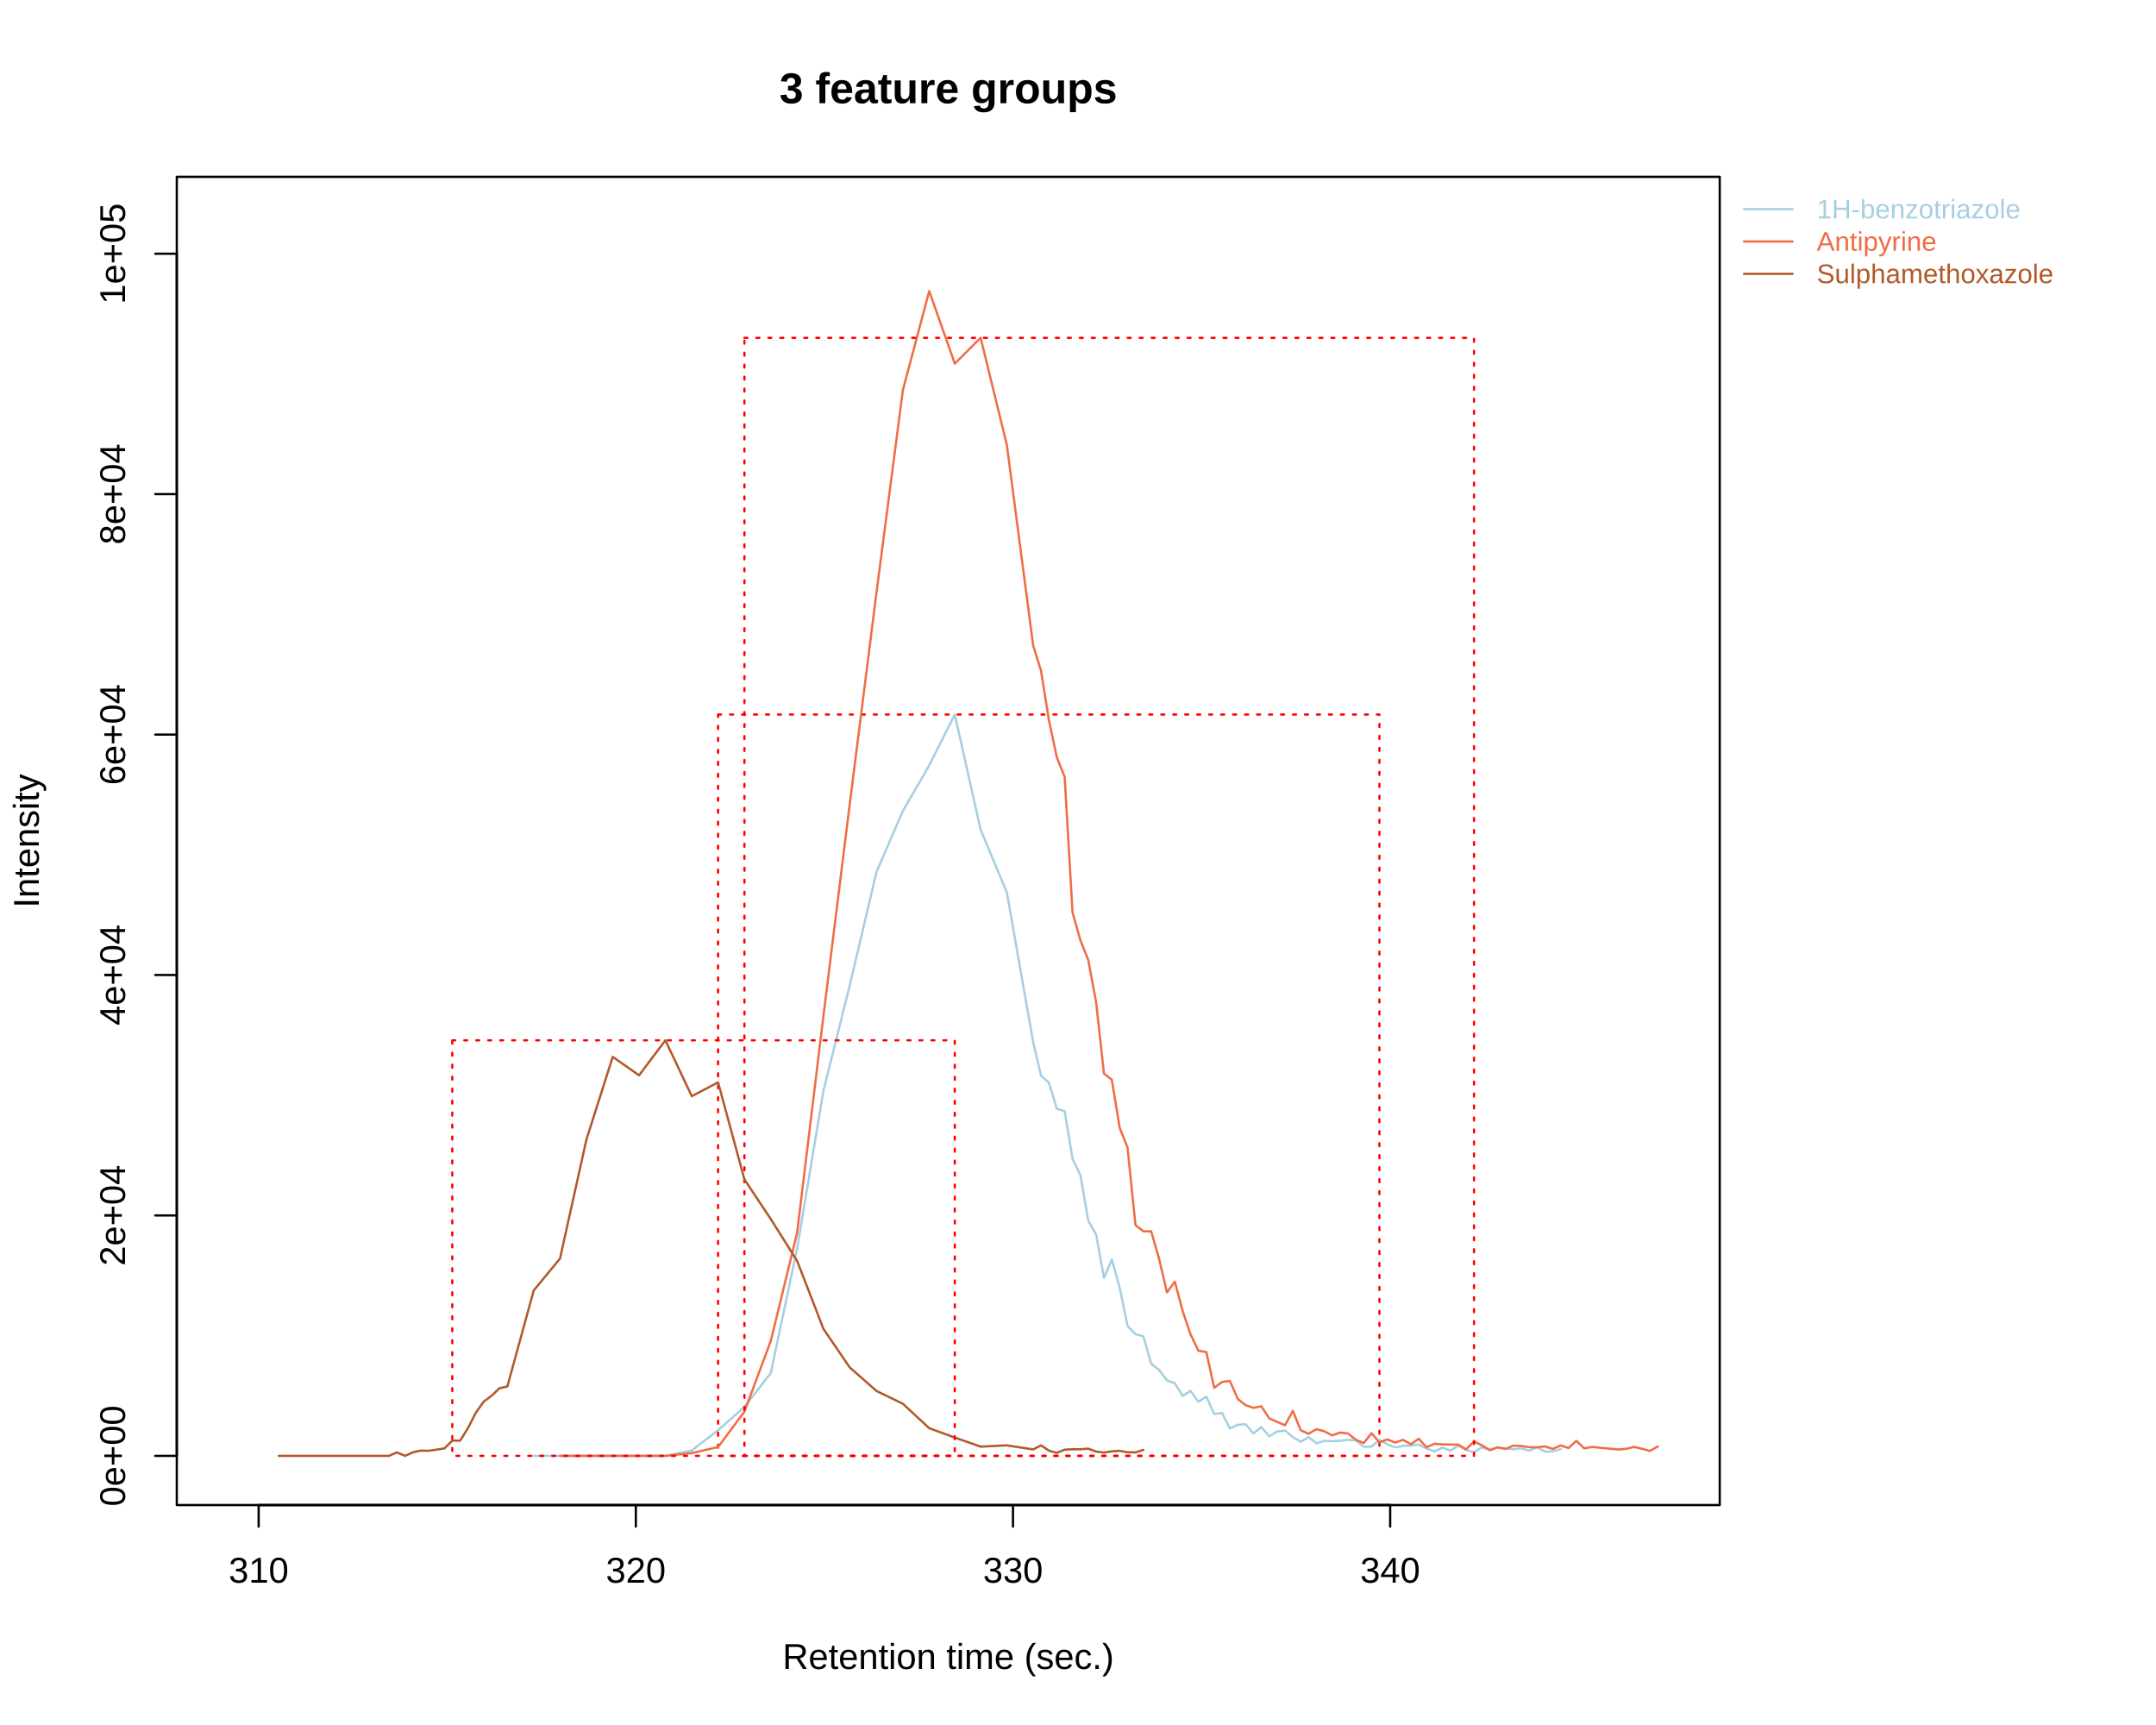
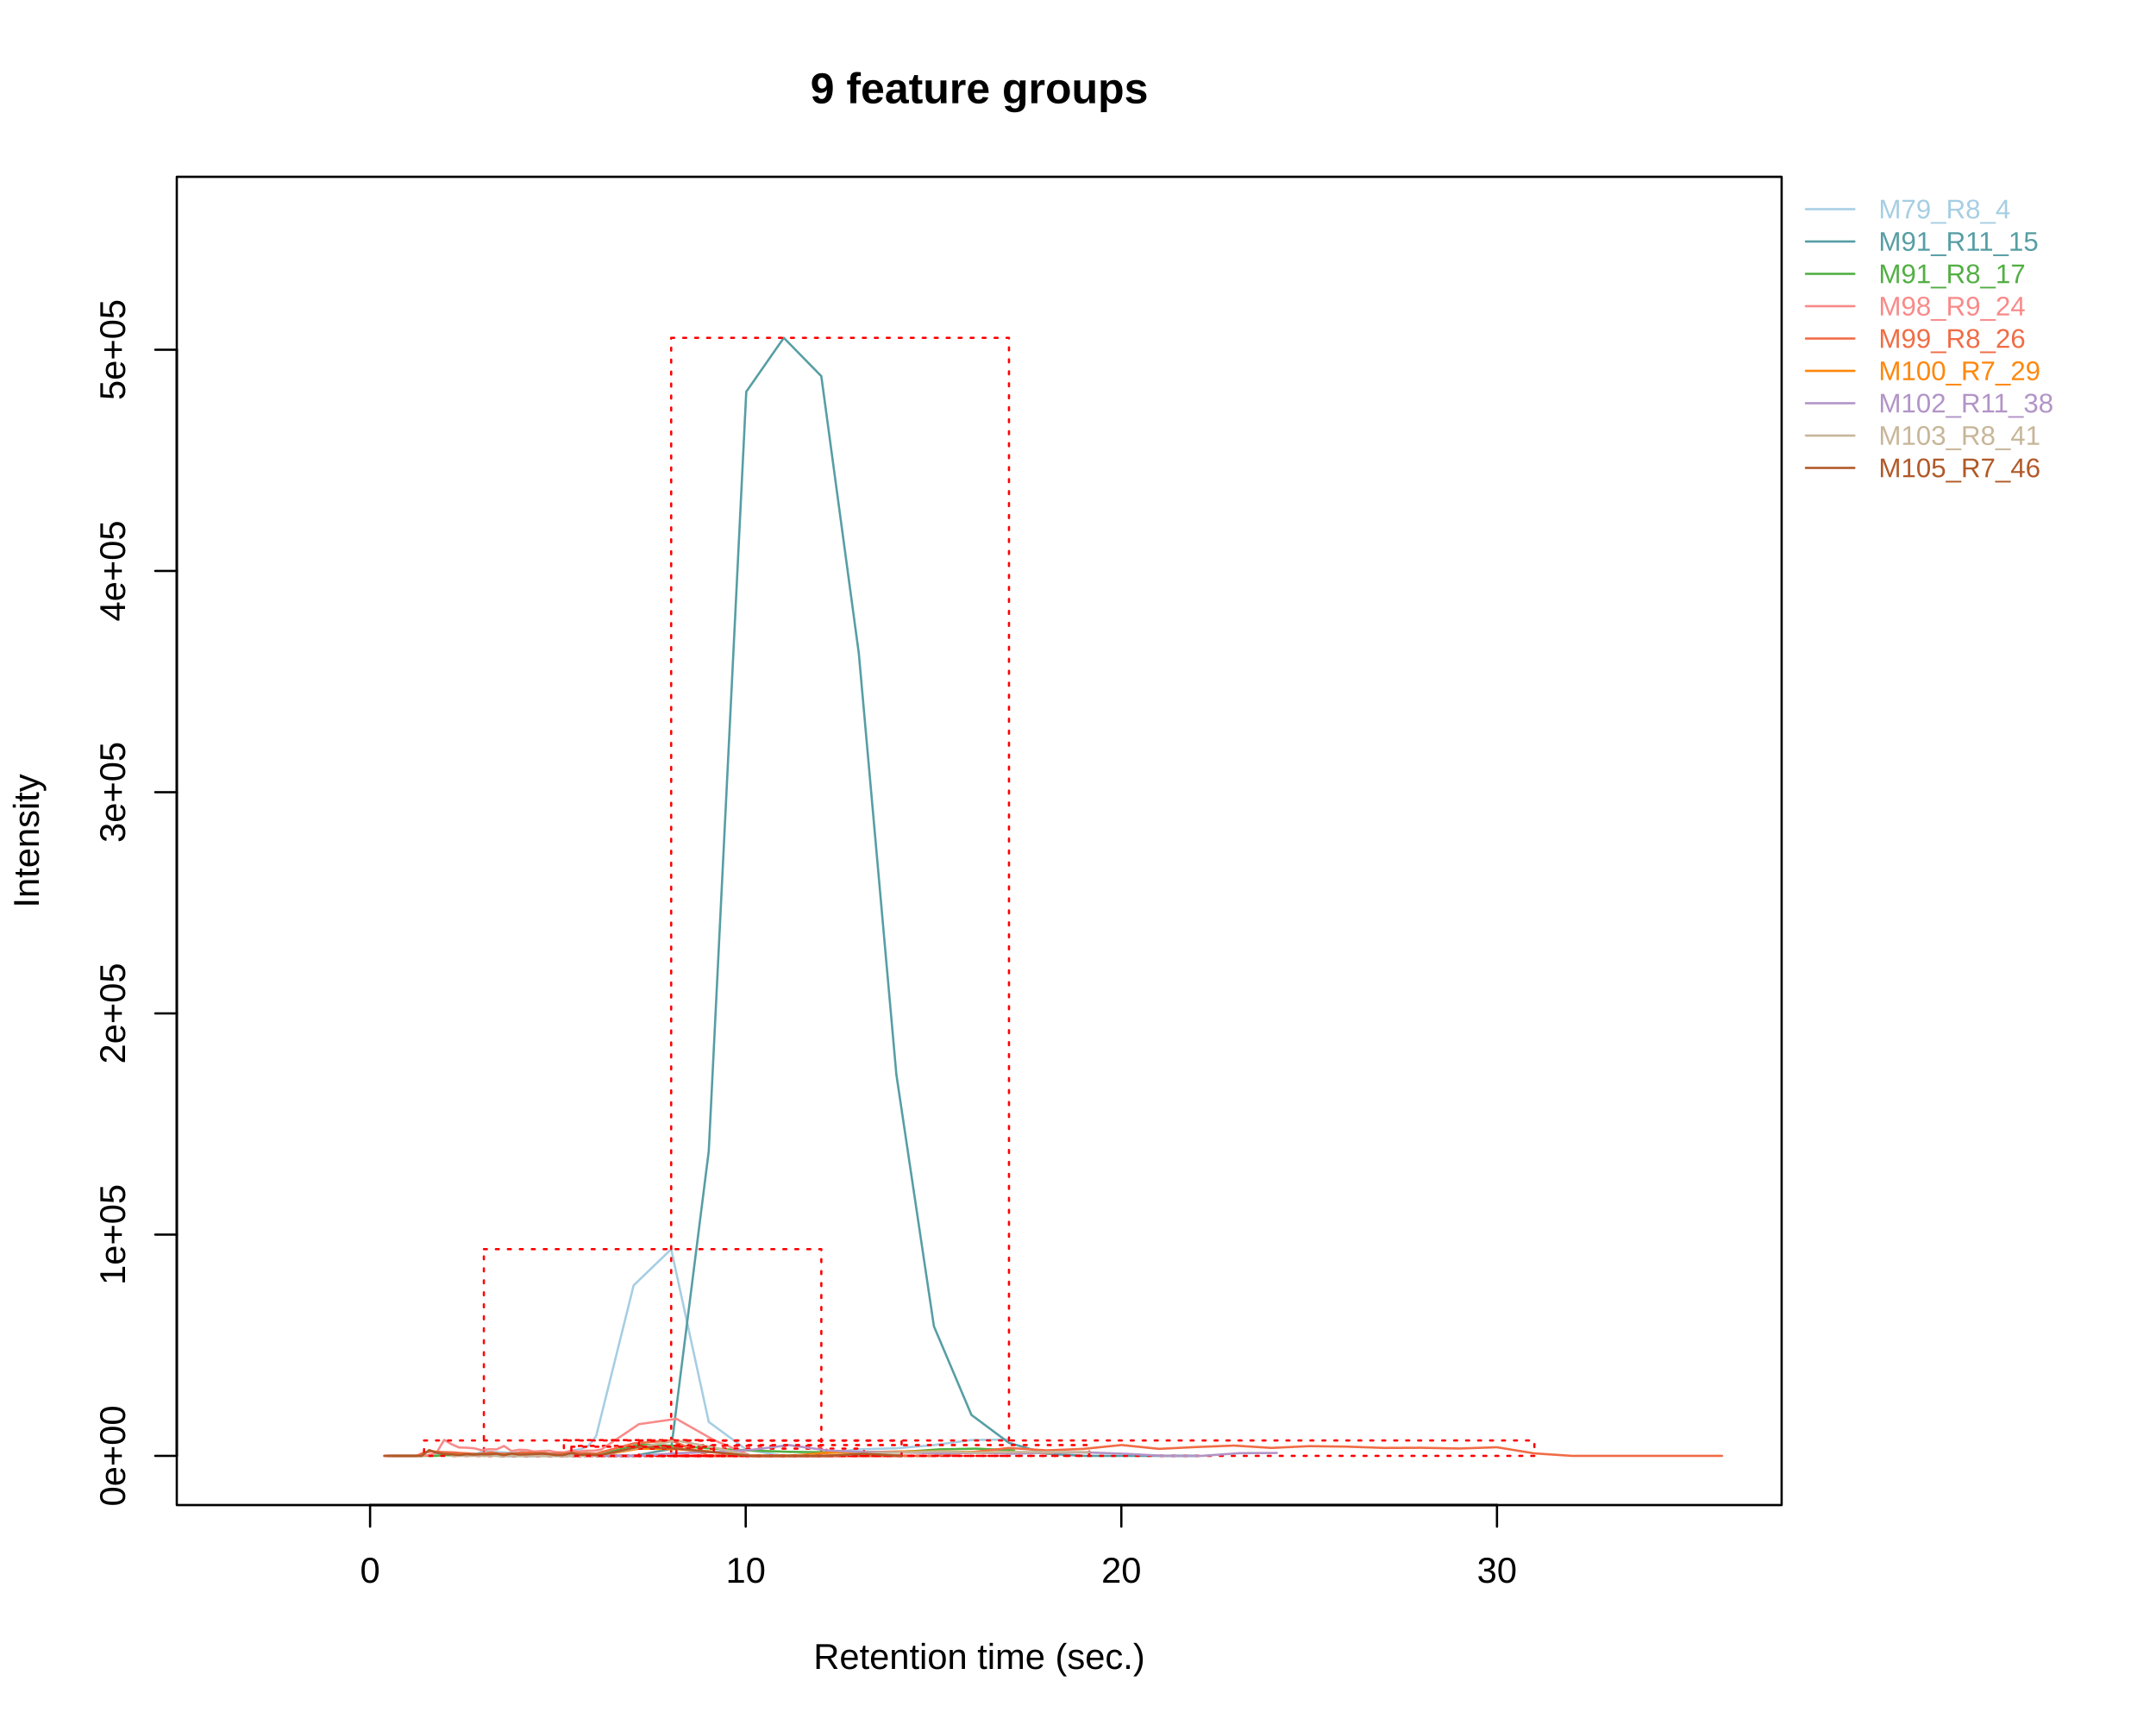
<svg xmlns="http://www.w3.org/2000/svg" viewBox="0 0 720.00 576.00">
  <defs>
    <style type="text/css">
    line, polyline, polygon, path, rect, circle {
      fill: none;
      stroke: #000000;
      stroke-linecap: round;
      stroke-linejoin: round;
      stroke-miterlimit: 10.00;
    }
  </style>
  </defs>
  <rect width="100%" height="100%" style="stroke: none; fill: #FFFFFF;" />
-   <line x1="86.38" y1="502.56" x2="464.25" y2="502.56" style="stroke-width: 0.75;" />
-   <line x1="86.38" y1="502.56" x2="86.38" y2="509.76" style="stroke-width: 0.75;" />
-   <line x1="212.34" y1="502.56" x2="212.34" y2="509.76" style="stroke-width: 0.75;" />
-   <line x1="338.29" y1="502.56" x2="338.29" y2="509.76" style="stroke-width: 0.75;" />
-   <line x1="464.25" y1="502.56" x2="464.25" y2="509.76" style="stroke-width: 0.75;" />
-   <text x="76.38" y="528.48" style="font-size: 12.00px; font-family: Liberation Sans;" textLength="20.02px" lengthAdjust="spacingAndGlyphs">310</text>
-   <text x="202.33" y="528.48" style="font-size: 12.00px; font-family: Liberation Sans;" textLength="20.02px" lengthAdjust="spacingAndGlyphs">320</text>
-   <text x="328.28" y="528.48" style="font-size: 12.00px; font-family: Liberation Sans;" textLength="20.02px" lengthAdjust="spacingAndGlyphs">330</text>
-   <text x="454.24" y="528.48" style="font-size: 12.00px; font-family: Liberation Sans;" textLength="20.02px" lengthAdjust="spacingAndGlyphs">340</text>
-   <line x1="59.04" y1="486.13" x2="59.04" y2="84.72" style="stroke-width: 0.75;" />
+   <line x1="123.59" y1="502.56" x2="499.92" y2="502.56" style="stroke-width: 0.75;" />
+   <line x1="123.59" y1="502.56" x2="123.59" y2="509.76" style="stroke-width: 0.75;" />
+   <line x1="249.03" y1="502.56" x2="249.03" y2="509.76" style="stroke-width: 0.75;" />
+   <line x1="374.47" y1="502.56" x2="374.47" y2="509.76" style="stroke-width: 0.75;" />
+   <line x1="499.92" y1="502.56" x2="499.92" y2="509.76" style="stroke-width: 0.75;" />
+   <text x="120.25" y="528.48" style="font-size: 12.00px; font-family: Liberation Sans;" textLength="6.67px" lengthAdjust="spacingAndGlyphs">0</text>
+   <text x="242.36" y="528.48" style="font-size: 12.00px; font-family: Liberation Sans;" textLength="13.34px" lengthAdjust="spacingAndGlyphs">10</text>
+   <text x="367.80" y="528.48" style="font-size: 12.00px; font-family: Liberation Sans;" textLength="13.34px" lengthAdjust="spacingAndGlyphs">20</text>
+   <text x="493.24" y="528.48" style="font-size: 12.00px; font-family: Liberation Sans;" textLength="13.34px" lengthAdjust="spacingAndGlyphs">30</text>
+   <line x1="59.04" y1="486.13" x2="59.04" y2="116.78" style="stroke-width: 0.75;" />
  <line x1="59.04" y1="486.13" x2="51.84" y2="486.13" style="stroke-width: 0.75;" />
-   <line x1="59.04" y1="405.85" x2="51.84" y2="405.85" style="stroke-width: 0.75;" />
-   <line x1="59.04" y1="325.57" x2="51.84" y2="325.57" style="stroke-width: 0.75;" />
-   <line x1="59.04" y1="245.28" x2="51.84" y2="245.28" style="stroke-width: 0.75;" />
-   <line x1="59.04" y1="165.00" x2="51.84" y2="165.00" style="stroke-width: 0.75;" />
-   <line x1="59.04" y1="84.72" x2="51.84" y2="84.72" style="stroke-width: 0.75;" />
+   <line x1="59.04" y1="412.26" x2="51.84" y2="412.26" style="stroke-width: 0.75;" />
+   <line x1="59.04" y1="338.39" x2="51.84" y2="338.39" style="stroke-width: 0.75;" />
+   <line x1="59.04" y1="264.52" x2="51.84" y2="264.52" style="stroke-width: 0.75;" />
+   <line x1="59.04" y1="190.65" x2="51.84" y2="190.65" style="stroke-width: 0.75;" />
+   <line x1="59.04" y1="116.78" x2="51.84" y2="116.78" style="stroke-width: 0.75;" />
  <text transform="translate(41.76,502.98) rotate(-90)" style="font-size: 12.00px; font-family: Liberation Sans;" textLength="33.70px" lengthAdjust="spacingAndGlyphs">0e+00</text>
-   <text transform="translate(41.76,422.70) rotate(-90)" style="font-size: 12.00px; font-family: Liberation Sans;" textLength="33.70px" lengthAdjust="spacingAndGlyphs">2e+04</text>
-   <text transform="translate(41.76,342.42) rotate(-90)" style="font-size: 12.00px; font-family: Liberation Sans;" textLength="33.70px" lengthAdjust="spacingAndGlyphs">4e+04</text>
-   <text transform="translate(41.76,262.14) rotate(-90)" style="font-size: 12.00px; font-family: Liberation Sans;" textLength="33.70px" lengthAdjust="spacingAndGlyphs">6e+04</text>
-   <text transform="translate(41.76,181.85) rotate(-90)" style="font-size: 12.00px; font-family: Liberation Sans;" textLength="33.70px" lengthAdjust="spacingAndGlyphs">8e+04</text>
-   <text transform="translate(41.76,101.57) rotate(-90)" style="font-size: 12.00px; font-family: Liberation Sans;" textLength="33.70px" lengthAdjust="spacingAndGlyphs">1e+05</text>
-   <polyline points="59.04,502.56 574.31,502.56 574.31,59.04 59.04,59.04 59.04,502.56 " style="stroke-width: 0.75;" />
+   <text transform="translate(41.76,429.11) rotate(-90)" style="font-size: 12.00px; font-family: Liberation Sans;" textLength="33.70px" lengthAdjust="spacingAndGlyphs">1e+05</text>
+   <text transform="translate(41.76,355.24) rotate(-90)" style="font-size: 12.00px; font-family: Liberation Sans;" textLength="33.70px" lengthAdjust="spacingAndGlyphs">2e+05</text>
+   <text transform="translate(41.76,281.37) rotate(-90)" style="font-size: 12.00px; font-family: Liberation Sans;" textLength="33.70px" lengthAdjust="spacingAndGlyphs">3e+05</text>
+   <text transform="translate(41.76,207.50) rotate(-90)" style="font-size: 12.00px; font-family: Liberation Sans;" textLength="33.70px" lengthAdjust="spacingAndGlyphs">4e+05</text>
+   <text transform="translate(41.76,133.63) rotate(-90)" style="font-size: 12.00px; font-family: Liberation Sans;" textLength="33.70px" lengthAdjust="spacingAndGlyphs">5e+05</text>
+   <polyline points="59.04,502.56 594.98,502.56 594.98,59.04 59.04,59.04 59.04,502.56 " style="stroke-width: 0.75;" />
  <defs>
-     <clipPath id="cpMC4wMHw2MDQuNTV8NTc2LjAwfDAuMDA=">
-       <rect x="0.00" y="0.00" width="604.55" height="576.00" />
+     <clipPath id="cpMC4wMHw2MjUuMjJ8NTc2LjAwfDAuMDA=">
+       <rect x="0.00" y="0.00" width="625.22" height="576.00" />
    </clipPath>
  </defs>
-   <g clip-path="url(#cpMC4wMHw2MDQuNTV8NTc2LjAwfDAuMDA=)">
-     <text x="260.29" y="34.47" style="font-size: 14.40px; font-weight: bold; font-family: Liberation Sans;" textLength="112.77px" lengthAdjust="spacingAndGlyphs">3 feature groups</text>
+   <g clip-path="url(#cpMC4wMHw2MjUuMjJ8NTc2LjAwfDAuMDA=)">
+     <text x="270.63" y="34.47" style="font-size: 14.40px; font-weight: bold; font-family: Liberation Sans;" textLength="112.77px" lengthAdjust="spacingAndGlyphs">9 feature groups</text>
  </g>
-   <g clip-path="url(#cpMC4wMHw2MDQuNTV8NTc2LjAwfDAuMDA=)">
-     <text x="261.33" y="557.28" style="font-size: 12.00px; font-family: Liberation Sans;" textLength="110.69px" lengthAdjust="spacingAndGlyphs">Retention time (sec.)</text>
+   <g clip-path="url(#cpMC4wMHw2MjUuMjJ8NTc2LjAwfDAuMDA=)">
+     <text x="271.67" y="557.28" style="font-size: 12.00px; font-family: Liberation Sans;" textLength="110.69px" lengthAdjust="spacingAndGlyphs">Retention time (sec.)</text>
  </g>
-   <g clip-path="url(#cpMC4wMHw2MDQuNTV8NTc2LjAwfDAuMDA=)">
+   <g clip-path="url(#cpMC4wMHw2MjUuMjJ8NTc2LjAwfDAuMDA=)">
    <text transform="translate(12.96,303.14) rotate(-90)" style="font-size: 12.00px; font-family: Liberation Sans;" textLength="44.67px" lengthAdjust="spacingAndGlyphs">Intensity</text>
  </g>
  <defs>
-     <clipPath id="cpNTkuMDR8NTc0LjMxfDUwMi41Nnw1OS4wNA==">
-       <rect x="59.04" y="59.04" width="515.27" height="443.52" />
+     <clipPath id="cpNTkuMDR8NTk0Ljk4fDUwMi41Nnw1OS4wNA==">
+       <rect x="59.04" y="59.04" width="535.94" height="443.52" />
    </clipPath>
  </defs>
-   <polyline points="178.23,486.13 222.21,486.13 231.02,484.32 239.81,477.58 248.60,469.77 257.38,458.53 266.18,417.04 274.99,364.20 283.78,328.99 292.72,291.14 301.53,270.75 310.32,255.56 318.85,238.59 327.49,277.06 336.24,298.01 345.03,347.97 347.66,359.21 350.29,361.53 352.92,370.24 355.54,371.02 358.17,386.92 360.80,392.38 363.42,407.57 366.05,412.24 368.67,426.68 371.30,420.56 373.94,430.03 376.55,442.78 379.19,445.51 381.82,446.18 384.44,455.34 387.07,457.44 389.70,460.91 392.33,461.90 394.96,466.14 397.58,464.41 400.21,468.07 402.85,466.35 405.48,472.15 408.10,471.81 410.73,477.01 413.35,475.74 415.97,475.58 418.60,478.63 421.23,476.52 423.86,479.58 426.49,478.02 429.12,477.67 431.75,479.86 434.37,481.44 437.01,479.87 439.64,481.96 442.26,481.14 444.89,481.22 447.52,481.11 450.14,480.77 452.77,480.96 455.41,483.10 458.02,483.02 460.66,480.83 463.29,482.28 465.92,483.29 468.56,482.81 471.17,482.70 473.79,482.33 476.42,483.68 479.11,484.66 481.74,483.36 484.37,484.40 487.00,482.73 489.61,484.14 492.25,484.93 494.86,483.26 497.50,484.16 500.13,483.36 502.76,483.63 505.40,483.93 508.03,483.63 510.66,484.38 513.28,483.23 515.91,484.72 518.55,484.66 521.18,483.87 " style="stroke-width: 0.75; stroke: #A6CEE3;" clip-path="url(#cpNTkuMDR8NTc0LjMxfDUwMi41Nnw1OS4wNA==)" />
-   <rect x="239.81" y="238.59" width="220.85" height="247.55" style="stroke-width: 0.75; stroke: #FF0000; stroke-dasharray: 1.00,3.00;" clip-path="url(#cpNTkuMDR8NTc0LjMxfDUwMi41Nnw1OS4wNA==)" />
-   <polyline points="187.02,486.13 222.21,486.13 231.02,485.20 239.81,483.19 248.60,471.36 257.38,447.85 266.18,411.77 274.99,339.20 283.78,268.45 292.72,197.74 301.53,130.19 310.32,97.19 318.85,121.41 327.49,112.80 336.24,148.59 345.03,215.53 347.66,224.02 350.29,240.50 352.92,252.86 355.54,259.38 358.17,304.64 360.80,313.96 363.42,320.52 366.05,334.69 368.67,358.47 371.30,360.55 373.94,376.64 376.55,383.21 379.19,409.08 381.82,411.13 384.44,411.18 387.07,420.27 389.70,431.56 392.33,427.96 394.96,437.80 397.58,445.54 400.21,451.03 402.85,451.47 405.48,463.41 408.10,461.44 410.73,461.12 413.35,467.12 415.97,469.21 418.60,470.09 421.23,469.58 423.86,473.59 426.49,474.78 429.12,475.92 431.75,471.09 434.37,477.58 437.01,478.76 439.64,477.21 442.26,477.93 444.89,479.29 447.52,478.35 450.14,478.65 452.77,480.74 455.41,481.86 458.02,478.59 460.66,481.59 463.29,480.64 465.92,481.69 468.56,480.80 471.17,482.26 473.79,480.42 476.42,483.26 479.11,482.09 481.74,482.31 484.37,482.34 487.00,482.39 489.61,483.97 492.25,481.30 494.86,482.60 497.50,484.21 500.13,483.29 502.76,483.82 505.40,482.71 508.03,482.83 510.66,483.24 513.28,483.29 515.91,482.97 518.55,483.82 521.18,482.65 523.80,483.52 526.43,481.12 529.05,483.64 531.68,483.16 540.47,484.01 543.09,483.77 545.72,483.15 548.36,483.77 550.99,484.48 553.61,483.02 " style="stroke-width: 0.75; stroke: #F06C45;" clip-path="url(#cpNTkuMDR8NTc0LjMxfDUwMi41Nnw1OS4wNA==)" />
-   <rect x="248.60" y="112.80" width="243.65" height="373.33" style="stroke-width: 0.75; stroke: #FF0000; stroke-dasharray: 1.00,3.00;" clip-path="url(#cpNTkuMDR8NTc0LjMxfDUwMi41Nnw1OS4wNA==)" />
-   <polyline points="93.12,486.13 129.90,486.13 132.53,484.98 135.27,486.13 137.90,484.95 140.53,484.38 143.16,484.43 145.79,484.06 148.42,483.63 151.04,481.06 153.67,481.04 156.30,476.84 158.92,471.70 161.55,468.01 164.17,466.06 166.80,463.54 169.44,462.96 178.23,430.91 187.02,420.24 195.82,380.58 204.62,352.90 213.42,359.06 222.21,347.37 231.02,366.03 239.81,361.41 248.60,393.82 257.38,407.02 266.18,420.99 274.99,443.74 283.78,456.62 292.72,464.47 301.53,468.74 310.32,476.90 318.85,480.02 327.49,483.05 336.24,482.63 345.03,483.98 347.66,482.62 350.29,484.40 352.92,485.12 355.54,484.06 358.17,483.92 360.80,483.92 363.42,483.72 366.05,484.69 368.67,485.04 371.30,484.61 373.94,484.45 376.55,484.93 379.19,484.96 381.82,484.14 " style="stroke-width: 0.75; stroke: #B15928;" clip-path="url(#cpNTkuMDR8NTc0LjMxfDUwMi41Nnw1OS4wNA==)" />
-   <rect x="151.04" y="347.37" width="167.81" height="138.76" style="stroke-width: 0.75; stroke: #FF0000; stroke-dasharray: 1.00,3.00;" clip-path="url(#cpNTkuMDR8NTc0LjMxfDUwMi41Nnw1OS4wNA==)" />
+   <polyline points="129.12,486.13 139.12,486.13 141.61,485.86 144.11,485.78 146.60,485.77 149.10,485.72 151.61,485.95 154.11,485.56 156.60,485.87 159.10,485.42 161.59,484.53 164.10,484.85 166.60,484.91 169.10,485.03 171.59,485.19 174.09,484.83 176.60,485.01 179.09,485.19 181.59,484.98 184.09,485.42 186.58,485.46 189.08,485.06 191.58,484.25 194.08,483.87 196.58,482.68 199.08,479.55 211.61,429.20 224.14,417.12 236.69,474.80 249.22,484.03 261.75,486.13 274.28,485.33 286.81,483.94 299.34,483.61 311.89,482.53 324.42,480.85 336.95,480.65 " style="stroke-width: 0.75; stroke: #A6CEE3;" clip-path="url(#cpNTkuMDR8NTk0Ljk4fDUwMi41Nnw1OS4wNA==)" />
+   <rect x="161.59" y="417.12" width="112.69" height="69.01" style="stroke-width: 0.75; stroke: #FF0000; stroke-dasharray: 1.00,3.00;" clip-path="url(#cpNTkuMDR8NTk0Ljk4fDUwMi41Nnw1OS4wNA==)" />
+   <polyline points="161.59,486.13 164.10,485.98 166.60,486.13 194.08,486.13 196.58,485.98 199.08,486.13 211.61,486.13 224.14,483.83 236.69,384.39 249.22,130.80 261.75,112.80 274.28,125.61 286.81,218.23 299.34,358.76 311.89,442.89 324.42,472.47 336.95,481.80 349.48,485.40 362.02,486.13 399.61,486.13 " style="stroke-width: 0.75; stroke: #569EA4;" clip-path="url(#cpNTkuMDR8NTk0Ljk4fDUwMi41Nnw1OS4wNA==)" />
+   <rect x="224.14" y="112.80" width="112.81" height="373.33" style="stroke-width: 0.75; stroke: #FF0000; stroke-dasharray: 1.00,3.00;" clip-path="url(#cpNTkuMDR8NTk0Ljk4fDUwMi41Nnw1OS4wNA==)" />
+   <polyline points="130.84,486.13 145.83,486.13 148.34,485.88 150.83,485.91 153.33,485.75 155.82,485.87 158.32,485.47 160.82,485.65 163.31,485.82 165.82,485.90 168.32,485.72 170.81,485.46 173.32,485.77 175.82,485.57 178.32,485.60 180.81,485.71 183.32,485.55 185.82,485.62 188.31,485.44 190.81,485.48 193.31,485.35 195.80,485.18 198.30,485.40 200.80,485.50 213.34,482.40 225.87,482.80 238.40,483.75 250.95,484.37 263.48,484.78 276.01,484.94 288.54,484.95 301.08,484.85 313.61,483.96 326.14,483.73 338.68,484.29 " style="stroke-width: 0.75; stroke: #52AF43;" clip-path="url(#cpNTkuMDR8NTk0Ljk4fDUwMi41Nnw1OS4wNA==)" />
+   <rect x="193.31" y="482.80" width="82.71" height="3.33" style="stroke-width: 0.75; stroke: #FF0000; stroke-dasharray: 1.00,3.00;" clip-path="url(#cpNTkuMDR8NTk0Ljk4fDUwMi41Nnw1OS4wNA==)" />
+   <polyline points="128.34,486.13 140.83,486.13 143.33,485.92 145.83,485.01 148.34,480.80 150.83,482.26 153.33,483.35 155.82,483.40 158.32,483.61 160.82,484.23 163.31,483.91 165.82,483.97 168.32,482.83 170.81,484.54 173.32,484.09 175.82,484.17 178.32,484.67 180.81,484.53 183.32,484.42 185.82,484.91 188.31,484.98 190.81,484.39 193.31,484.72 195.80,484.37 198.30,484.42 200.80,484.01 213.34,475.56 225.87,473.76 238.40,480.87 250.95,486.13 301.08,486.13 " style="stroke-width: 0.75; stroke: #F88A89;" clip-path="url(#cpNTkuMDR8NTk0Ljk4fDUwMi41Nnw1OS4wNA==)" />
+   <rect x="188.31" y="480.87" width="50.09" height="5.26" style="stroke-width: 0.75; stroke: #FF0000; stroke-dasharray: 1.00,3.00;" clip-path="url(#cpNTkuMDR8NTk0Ljk4fDUwMi41Nnw1OS4wNA==)" />
+   <polyline points="129.12,486.13 139.12,486.13 141.61,485.00 144.11,484.65 146.60,484.83 149.10,484.91 151.61,484.99 154.11,485.19 156.60,485.31 159.10,485.58 161.59,485.32 164.10,484.94 166.60,485.42 169.10,485.44 171.59,485.34 174.09,484.98 176.60,485.00 179.09,485.11 181.59,485.11 184.09,485.49 186.58,485.25 189.08,485.32 191.58,485.07 194.08,485.30 196.58,485.29 199.08,485.38 211.61,481.98 224.14,480.99 236.69,486.13 311.89,486.13 324.42,484.91 336.95,483.50 349.48,484.30 362.02,483.79 374.55,482.51 387.08,483.80 399.61,483.18 412.14,482.70 424.67,483.48 437.22,482.89 449.75,483.05 462.28,483.48 474.81,483.43 487.35,483.67 499.88,483.26 512.41,485.30 524.94,486.13 575.07,486.13 " style="stroke-width: 0.75; stroke: #F06C45;" clip-path="url(#cpNTkuMDR8NTk0Ljk4fDUwMi41Nnw1OS4wNA==)" />
+   <rect x="141.61" y="480.99" width="370.80" height="5.15" style="stroke-width: 0.75; stroke: #FF0000; stroke-dasharray: 1.00,3.00;" clip-path="url(#cpNTkuMDR8NTk0Ljk4fDUwMi41Nnw1OS4wNA==)" />
+   <polyline points="150.83,485.73 153.33,485.76 155.82,485.90 158.32,485.86 160.82,485.93 163.31,485.83 165.82,485.76 168.32,485.73 170.81,485.89 173.32,485.82 175.82,485.99 178.32,485.92 180.81,485.91 183.32,486.13 185.82,485.91 188.31,485.99 190.81,486.00 193.31,486.13 195.80,485.98 198.30,485.84 200.80,485.92 213.34,483.72 225.87,483.91 238.40,484.71 250.95,486.13 263.48,486.13 276.01,485.13 288.54,484.90 301.08,484.65 313.61,484.62 326.14,484.92 338.68,484.95 351.22,485.26 " style="stroke-width: 0.75; stroke: #FE870D;" clip-path="url(#cpNTkuMDR8NTk0Ljk4fDUwMi41Nnw1OS4wNA==)" />
+   <rect x="213.34" y="483.72" width="75.20" height="2.41" style="stroke-width: 0.75; stroke: #FF0000; stroke-dasharray: 1.00,3.00;" clip-path="url(#cpNTkuMDR8NTk0Ljk4fDUwMi41Nnw1OS4wNA==)" />
+   <polyline points="163.31,485.96 165.82,485.93 168.32,486.13 170.81,486.13 173.32,485.85 175.82,486.13 178.32,486.13 180.81,486.00 183.32,486.13 185.82,485.86 188.31,485.89 190.81,485.92 193.31,485.97 195.80,486.13 198.30,485.91 200.80,485.98 213.34,486.13 225.87,485.26 238.40,484.80 250.95,484.13 263.48,482.53 276.01,484.30 288.54,484.88 301.08,484.95 313.61,485.32 326.14,485.10 338.68,485.43 351.22,485.06 363.75,485.01 376.28,485.47 388.81,486.13 401.34,486.13 413.89,485.24 426.41,485.16 " style="stroke-width: 0.75; stroke: #B294C7;" clip-path="url(#cpNTkuMDR8NTk0Ljk4fDUwMi41Nnw1OS4wNA==)" />
+   <rect x="225.87" y="482.53" width="137.87" height="3.60" style="stroke-width: 0.75; stroke: #FF0000; stroke-dasharray: 1.00,3.00;" clip-path="url(#cpNTkuMDR8NTk0Ljk4fDUwMi41Nnw1OS4wNA==)" />
+   <polyline points="150.83,486.13 190.81,486.13 193.31,485.96 195.80,486.13 198.30,485.89 200.80,485.86 213.34,483.29 225.87,481.02 238.40,483.34 250.95,486.13 276.01,486.13 288.54,485.39 301.08,485.02 313.61,484.68 326.14,485.06 338.68,484.85 351.22,484.86 363.75,484.88 " style="stroke-width: 0.75; stroke: #C7B699;" clip-path="url(#cpNTkuMDR8NTk0Ljk4fDUwMi41Nnw1OS4wNA==)" />
+   <rect x="213.34" y="481.02" width="87.74" height="5.12" style="stroke-width: 0.75; stroke: #FF0000; stroke-dasharray: 1.00,3.00;" clip-path="url(#cpNTkuMDR8NTk0Ljk4fDUwMi41Nnw1OS4wNA==)" />
+   <polyline points="128.34,486.13 140.83,486.13 143.33,484.20 145.83,485.07 148.34,485.53 150.83,485.64 153.33,485.85 155.82,485.60 158.32,485.72 160.82,485.59 163.31,485.62 165.82,485.43 168.32,485.89 170.81,485.36 173.32,485.70 175.82,485.64 178.32,485.52 180.81,485.41 183.32,485.56 185.82,485.91 188.31,485.82 190.81,485.16 193.31,485.77 195.80,485.73 198.30,485.78 200.80,485.82 213.34,483.08 225.87,483.70 238.40,484.95 250.95,486.13 276.01,486.13 288.54,485.43 301.08,486.13 " style="stroke-width: 0.75; stroke: #B15928;" clip-path="url(#cpNTkuMDR8NTk0Ljk4fDUwMi41Nnw1OS4wNA==)" />
+   <rect x="190.81" y="483.08" width="47.59" height="3.05" style="stroke-width: 0.75; stroke: #FF0000; stroke-dasharray: 1.00,3.00;" clip-path="url(#cpNTkuMDR8NTk0Ljk4fDUwMi41Nnw1OS4wNA==)" />
  <defs>
    <clipPath id="cpMC4wMHw3MjAuMDB8NTc2LjAwfDAuMDA=">
      <rect x="0.00" y="0.00" width="720.00" height="576.00" />
    </clipPath>
  </defs>
-   <line x1="582.41" y1="69.84" x2="598.61" y2="69.84" style="stroke-width: 0.75; stroke: #A6CEE3;" clip-path="url(#cpMC4wMHw3MjAuMDB8NTc2LjAwfDAuMDA=)" />
-   <line x1="582.41" y1="80.64" x2="598.61" y2="80.64" style="stroke-width: 0.75; stroke: #F06C45;" clip-path="url(#cpMC4wMHw3MjAuMDB8NTc2LjAwfDAuMDA=)" />
-   <line x1="582.41" y1="91.44" x2="598.61" y2="91.44" style="stroke-width: 0.75; stroke: #B15928;" clip-path="url(#cpMC4wMHw3MjAuMDB8NTc2LjAwfDAuMDA=)" />
+   <line x1="603.08" y1="69.84" x2="619.28" y2="69.84" style="stroke-width: 0.75; stroke: #A6CEE3;" clip-path="url(#cpMC4wMHw3MjAuMDB8NTc2LjAwfDAuMDA=)" />
+   <line x1="603.08" y1="80.64" x2="619.28" y2="80.64" style="stroke-width: 0.75; stroke: #569EA4;" clip-path="url(#cpMC4wMHw3MjAuMDB8NTc2LjAwfDAuMDA=)" />
+   <line x1="603.08" y1="91.44" x2="619.28" y2="91.44" style="stroke-width: 0.75; stroke: #52AF43;" clip-path="url(#cpMC4wMHw3MjAuMDB8NTc2LjAwfDAuMDA=)" />
+   <line x1="603.08" y1="102.24" x2="619.28" y2="102.24" style="stroke-width: 0.75; stroke: #F88A89;" clip-path="url(#cpMC4wMHw3MjAuMDB8NTc2LjAwfDAuMDA=)" />
+   <line x1="603.08" y1="113.04" x2="619.28" y2="113.04" style="stroke-width: 0.75; stroke: #F06C45;" clip-path="url(#cpMC4wMHw3MjAuMDB8NTc2LjAwfDAuMDA=)" />
+   <line x1="603.08" y1="123.84" x2="619.28" y2="123.84" style="stroke-width: 0.75; stroke: #FE870D;" clip-path="url(#cpMC4wMHw3MjAuMDB8NTc2LjAwfDAuMDA=)" />
+   <line x1="603.08" y1="134.64" x2="619.28" y2="134.64" style="stroke-width: 0.75; stroke: #B294C7;" clip-path="url(#cpMC4wMHw3MjAuMDB8NTc2LjAwfDAuMDA=)" />
+   <line x1="603.08" y1="145.44" x2="619.28" y2="145.44" style="stroke-width: 0.75; stroke: #C7B699;" clip-path="url(#cpMC4wMHw3MjAuMDB8NTc2LjAwfDAuMDA=)" />
+   <line x1="603.08" y1="156.24" x2="619.28" y2="156.24" style="stroke-width: 0.75; stroke: #B15928;" clip-path="url(#cpMC4wMHw3MjAuMDB8NTc2LjAwfDAuMDA=)" />
  <g clip-path="url(#cpMC4wMHw3MjAuMDB8NTc2LjAwfDAuMDA=)">
-     <text x="606.71" y="72.93" style="font-size: 9.00px; fill: #A6CEE3; font-family: Liberation Sans;" textLength="68.00px" lengthAdjust="spacingAndGlyphs">1H-benzotriazole</text>
+     <text x="627.38" y="72.93" style="font-size: 9.00px; fill: #A6CEE3; font-family: Liberation Sans;" textLength="44.00px" lengthAdjust="spacingAndGlyphs">M79_R8_4</text>
  </g>
  <g clip-path="url(#cpMC4wMHw3MjAuMDB8NTc2LjAwfDAuMDA=)">
-     <text x="606.71" y="83.73" style="font-size: 9.00px; fill: #F06C45; font-family: Liberation Sans;" textLength="40.00px" lengthAdjust="spacingAndGlyphs">Antipyrine</text>
+     <text x="627.38" y="83.73" style="font-size: 9.00px; fill: #569EA4; font-family: Liberation Sans;" textLength="53.33px" lengthAdjust="spacingAndGlyphs">M91_R11_15</text>
  </g>
  <g clip-path="url(#cpMC4wMHw3MjAuMDB8NTc2LjAwfDAuMDA=)">
-     <text x="606.71" y="94.53" style="font-size: 9.00px; fill: #B15928; font-family: Liberation Sans;" textLength="79.00px" lengthAdjust="spacingAndGlyphs">Sulphamethoxazole</text>
+     <text x="627.38" y="94.53" style="font-size: 9.00px; fill: #52AF43; font-family: Liberation Sans;" textLength="49.00px" lengthAdjust="spacingAndGlyphs">M91_R8_17</text>
+   </g>
+   <g clip-path="url(#cpMC4wMHw3MjAuMDB8NTc2LjAwfDAuMDA=)">
+     <text x="627.38" y="105.33" style="font-size: 9.00px; fill: #F88A89; font-family: Liberation Sans;" textLength="49.00px" lengthAdjust="spacingAndGlyphs">M98_R9_24</text>
+   </g>
+   <g clip-path="url(#cpMC4wMHw3MjAuMDB8NTc2LjAwfDAuMDA=)">
+     <text x="627.38" y="116.13" style="font-size: 9.00px; fill: #F06C45; font-family: Liberation Sans;" textLength="49.00px" lengthAdjust="spacingAndGlyphs">M99_R8_26</text>
+   </g>
+   <g clip-path="url(#cpMC4wMHw3MjAuMDB8NTc2LjAwfDAuMDA=)">
+     <text x="627.38" y="126.93" style="font-size: 9.00px; fill: #FE870D; font-family: Liberation Sans;" textLength="54.00px" lengthAdjust="spacingAndGlyphs">M100_R7_29</text>
+   </g>
+   <g clip-path="url(#cpMC4wMHw3MjAuMDB8NTc2LjAwfDAuMDA=)">
+     <text x="627.38" y="137.73" style="font-size: 9.00px; fill: #B294C7; font-family: Liberation Sans;" textLength="58.33px" lengthAdjust="spacingAndGlyphs">M102_R11_38</text>
+   </g>
+   <g clip-path="url(#cpMC4wMHw3MjAuMDB8NTc2LjAwfDAuMDA=)">
+     <text x="627.38" y="148.53" style="font-size: 9.00px; fill: #C7B699; font-family: Liberation Sans;" textLength="54.00px" lengthAdjust="spacingAndGlyphs">M103_R8_41</text>
+   </g>
+   <g clip-path="url(#cpMC4wMHw3MjAuMDB8NTc2LjAwfDAuMDA=)">
+     <text x="627.38" y="159.33" style="font-size: 9.00px; fill: #B15928; font-family: Liberation Sans;" textLength="54.00px" lengthAdjust="spacingAndGlyphs">M105_R7_46</text>
  </g>
  <defs>
-     <clipPath id="cpNTkuMDR8NTc0LjMxfDUwMi41Nnw1OS4wNA==">
-       <rect x="59.04" y="59.04" width="515.27" height="443.52" />
+     <clipPath id="cpNTkuMDR8NTk0Ljk4fDUwMi41Nnw1OS4wNA==">
+       <rect x="59.04" y="59.04" width="535.94" height="443.52" />
    </clipPath>
  </defs>
</svg>
